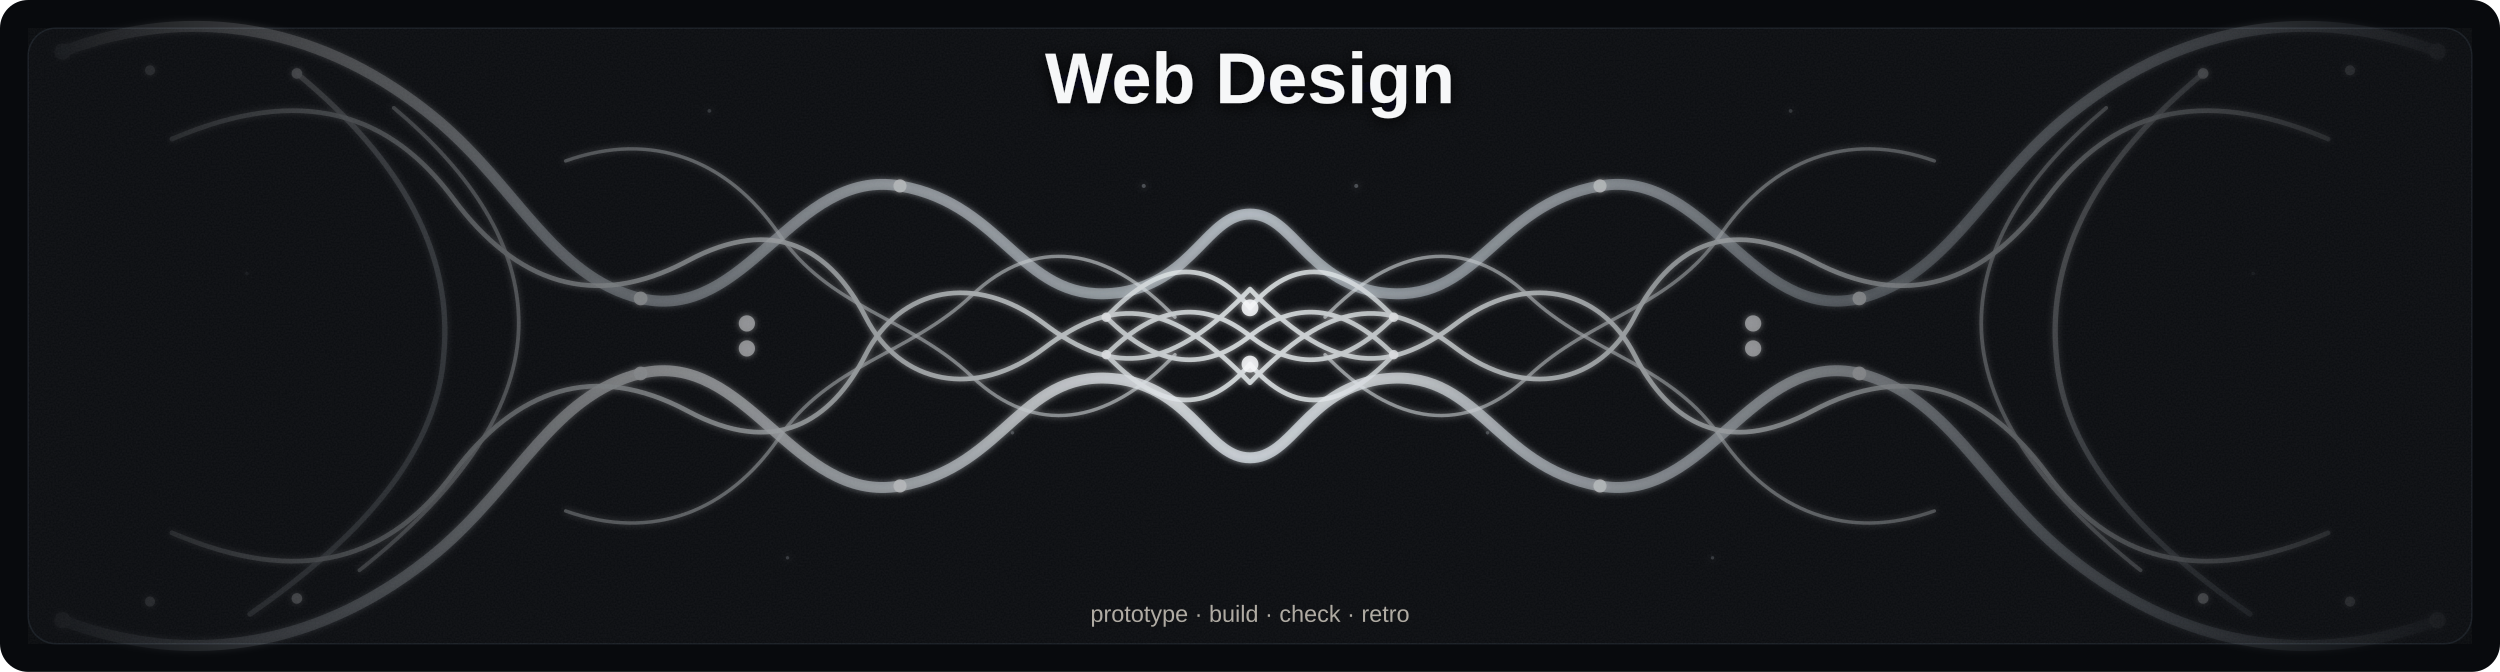
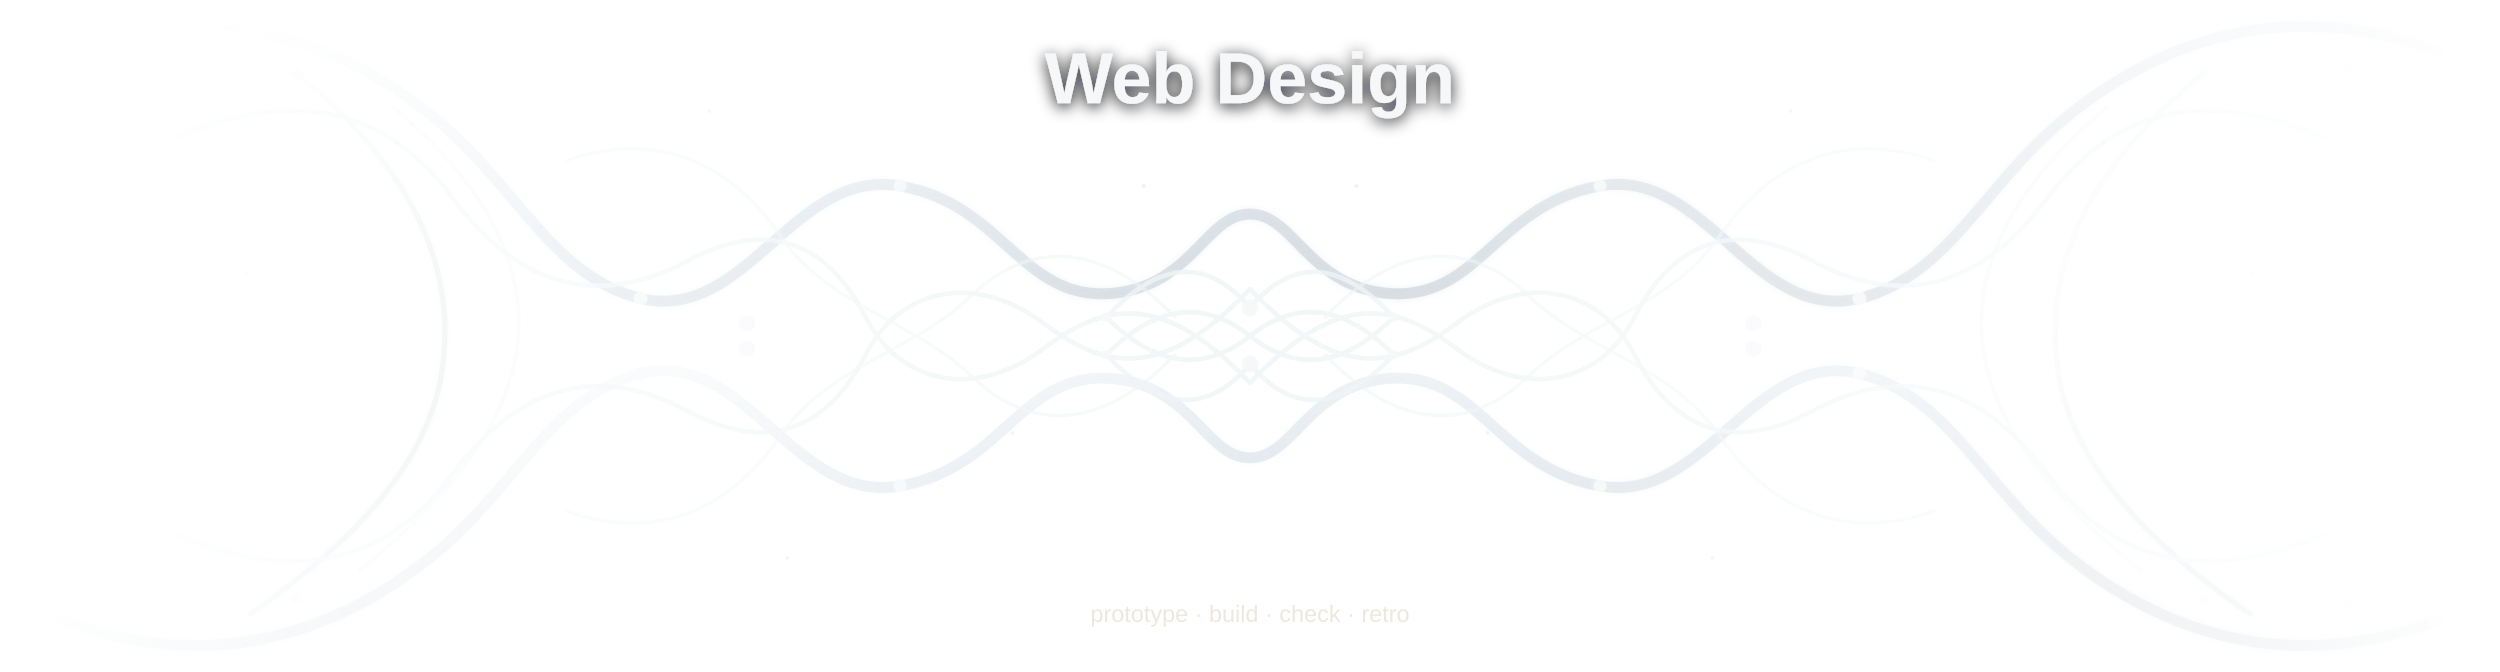
<svg xmlns="http://www.w3.org/2000/svg" width="1600" height="430" viewBox="0 0 1600 430" fill="none" role="img" aria-labelledby="title desc">
  <defs>
    <filter id="lineGlow" x="-18%" y="-28%" width="136%" height="156%">
      <feGaussianBlur stdDeviation="2.2" result="blur" />
      <feColorMatrix in="blur" type="matrix" values="1 0 0 0 0.14  0 1 0 0 0.14  0 0 1 0 0.14  0 0 0 0.75 0" result="mist" />
      <feMerge>
        <feMergeNode in="mist" />
        <feMergeNode in="SourceGraphic" />
      </feMerge>
-     </filter>
-     <filter id="grain" x="0" y="0" width="100%" height="100%">
-       <feTurbulence type="fractalNoise" baseFrequency="0.9" numOctaves="1" seed="5" result="noise" />
-       <feColorMatrix in="noise" type="saturate" values="0" />
-       <feComponentTransfer>
-         <feFuncA type="table" tableValues="0 0.13" />
-       </feComponentTransfer>
    </filter>
    <filter id="textHalo" x="-20%" y="-80%" width="140%" height="260%">
      <feGaussianBlur in="SourceAlpha" stdDeviation="5" result="shadow" />
      <feOffset in="shadow" dx="0" dy="2" result="offset" />
      <feFlood flood-color="#05070A" flood-opacity="0.95" result="color" />
      <feComposite in="color" in2="offset" operator="in" result="halo" />
      <feMerge>
        <feMergeNode in="halo" />
        <feMergeNode in="SourceGraphic" />
      </feMerge>
    </filter>
    <linearGradient id="edgeWhite" x1="0" y1="0" x2="1" y2="1">
      <stop offset="0" stop-color="#FFFFFF" stop-opacity="0.95" />
      <stop offset="0.42" stop-color="#DDE4EA" stop-opacity="0.78" />
      <stop offset="1" stop-color="#AEB9C2" stop-opacity="0.58" />
    </linearGradient>
    <linearGradient id="edgeFadeGradient" x1="-800" y1="0" x2="800" y2="0" gradientUnits="userSpaceOnUse">
      <stop offset="0" stop-color="black" />
      <stop offset="0.5" stop-color="white" />
      <stop offset="1" stop-color="black" />
    </linearGradient>
    <mask id="edgeFade" maskUnits="userSpaceOnUse" x="-800" y="-215" width="1600" height="430">
      <rect x="-800" y="-215" width="1600" height="430" fill="url(#edgeFadeGradient)" />
    </mask>
  </defs>
-   <rect width="1600" height="430" rx="18" fill="#080A0D" />
-   <rect x="18" y="18" width="1564" height="394" rx="18" fill="#0A0C10" stroke="#181D23" />
-   <rect x="18" y="18" width="1564" height="394" rx="18" filter="url(#grain)" opacity="0.55" />
  <g transform="translate(800 215)" filter="url(#lineGlow)" mask="url(#edgeFade)" stroke-linecap="round" stroke-linejoin="round">
    <g stroke="url(#edgeWhite)">
      <path d="M-760 -182C-676 -214 -592 -198 -520 -138C-468 -94 -446 -38 -390 -24C-322 -8 -292 -108 -224 -96C-155 -84 -146 -18 -82 -28C-36 -36 -27 -78 0 -78C27 -78 36 -36 82 -28C146 -18 155 -84 224 -96C292 -108 322 -8 390 -24C446 -38 468 -94 520 -138C592 -198 676 -214 760 -182" stroke-width="7" opacity="0.94" />
      <path d="M-760 182C-676 214 -592 198 -520 138C-468 94 -446 38 -390 24C-322 8 -292 108 -224 96C-155 84 -146 18 -82 28C-36 36 -27 78 0 78C27 78 36 36 82 28C146 18 155 84 224 96C292 108 322 8 390 24C446 38 468 94 520 138C592 198 676 214 760 182" stroke-width="7" opacity="0.94" />
      <path d="M-610 -168C-542 -112 -510 -52 -516 12C-520 70 -562 124 -640 178" stroke-width="3.4" opacity="0.66" />
      <path d="M610 -168C542 -112 510 -52 516 12C520 70 562 124 640 178" stroke-width="3.4" opacity="0.66" />
    </g>
    <g stroke="#EEF3F6" opacity="0.78">
      <path d="M-690 -126C-606 -162 -550 -142 -510 -88C-470 -34 -420 -16 -360 -48C-304 -78 -268 -55 -246 -12C-224 31 -176 41 -132 8C-86 -27 -50 -22 0 30C50 -22 86 -27 132 8C176 41 224 31 246 -12C268 -55 304 -78 360 -48C420 -16 470 -34 510 -88C550 -142 606 -162 690 -126" stroke-width="3" />
      <path d="M-690 126C-606 162 -550 142 -510 88C-470 34 -420 16 -360 48C-304 78 -268 55 -246 12C-224 -31 -176 -41 -132 -8C-86 27 -50 22 0 -30C50 22 86 27 132 -8C176 -41 224 -31 246 12C268 55 304 78 360 48C420 16 470 34 510 88C550 142 606 162 690 126" stroke-width="3" />
      <path d="M-548 -146C-498 -104 -468 -58 -468 -8C-468 44 -504 98 -570 150" stroke-width="2.4" opacity="0.78" />
      <path d="M548 -146C498 -104 468 -58 468 -8C468 44 504 98 570 150" stroke-width="2.4" opacity="0.78" />
      <path d="M-438 -112C-382 -132 -334 -112 -302 -66C-270 -18 -218 -12 -178 26C-138 64 -92 58 -48 12" stroke-width="2.2" opacity="0.72" />
      <path d="M438 -112C382 -132 334 -112 302 -66C270 -18 218 -12 178 26C138 64 92 58 48 12" stroke-width="2.2" opacity="0.72" />
      <path d="M-438 112C-382 132 -334 112 -302 66C-270 18 -218 12 -178 -26C-138 -64 -92 -58 -48 -12" stroke-width="2.2" opacity="0.72" />
      <path d="M438 112C382 132 334 112 302 66C270 18 218 12 178 -26C138 -64 92 -58 48 -12" stroke-width="2.2" opacity="0.72" />
      <path d="M-92 -12C-58 -48 -28 -51 0 -18C28 -51 58 -48 92 -12C58 22 28 22 0 0C-28 22 -58 22 -92 -12Z" stroke-width="3" />
      <path d="M-92 12C-58 48 -28 51 0 18C28 51 58 48 92 12C58 -22 28 -22 0 0C-28 -22 -58 -22 -92 12Z" stroke-width="3" />
    </g>
    <g fill="#F4F7F9" opacity="0.86">
      <circle cx="-760" cy="-182" r="5.2" />
      <circle cx="-704" cy="-170" r="3.2" />
      <circle cx="-610" cy="-168" r="3.4" />
      <circle cx="-760" cy="182" r="5.2" />
      <circle cx="-704" cy="170" r="3.2" />
      <circle cx="-610" cy="168" r="3.4" />
      <circle cx="760" cy="-182" r="5.2" />
      <circle cx="704" cy="-170" r="3.2" />
      <circle cx="610" cy="-168" r="3.4" />
      <circle cx="760" cy="182" r="5.2" />
      <circle cx="704" cy="170" r="3.2" />
      <circle cx="610" cy="168" r="3.4" />
      <circle cx="-390" cy="-24" r="4.4" />
      <circle cx="-322" cy="-8" r="5.2" />
      <circle cx="-224" cy="-96" r="4.2" />
      <circle cx="-390" cy="24" r="4.4" />
      <circle cx="-322" cy="8" r="5.2" />
      <circle cx="-224" cy="96" r="4.2" />
      <circle cx="390" cy="-24" r="4.4" />
      <circle cx="322" cy="-8" r="5.2" />
      <circle cx="224" cy="-96" r="4.2" />
      <circle cx="390" cy="24" r="4.4" />
      <circle cx="322" cy="8" r="5.2" />
      <circle cx="224" cy="96" r="4.2" />
      <circle cx="-92" cy="-12" r="3" />
      <circle cx="0" cy="-18" r="5.4" />
      <circle cx="92" cy="-12" r="3" />
      <circle cx="-92" cy="12" r="3" />
      <circle cx="0" cy="18" r="5.4" />
      <circle cx="92" cy="12" r="3" />
    </g>
    <g fill="#C9D1D9" opacity="0.32">
      <circle cx="-642" cy="-40" r="1.1" />
      <circle cx="-546" cy="-124" r="1.2" />
      <circle cx="-454" cy="-70" r="1.1" />
      <circle cx="-346" cy="-144" r="1.2" />
      <circle cx="-296" cy="142" r="1.1" />
      <circle cx="-152" cy="62" r="1.1" />
      <circle cx="-68" cy="-96" r="1.3" />
      <circle cx="68" cy="-96" r="1.3" />
      <circle cx="152" cy="62" r="1.1" />
      <circle cx="296" cy="142" r="1.1" />
      <circle cx="346" cy="-144" r="1.2" />
      <circle cx="454" cy="-70" r="1.1" />
      <circle cx="546" cy="-124" r="1.2" />
      <circle cx="642" cy="-40" r="1.1" />
    </g>
  </g>
  <text x="800" y="66" text-anchor="middle" fill="#F6F7F8" filter="url(#textHalo)" font-family="Urbanist, Avenir Next, Helvetica Neue, Arial, sans-serif" font-size="46" font-weight="600">Web Design</text>
  <text x="800" y="398" text-anchor="middle" fill="#E7E0D4" opacity="0.74" font-family="Urbanist, Avenir Next, Helvetica Neue, Arial, sans-serif" font-size="15" font-weight="500">prototype · build · check · retro</text>
</svg>
